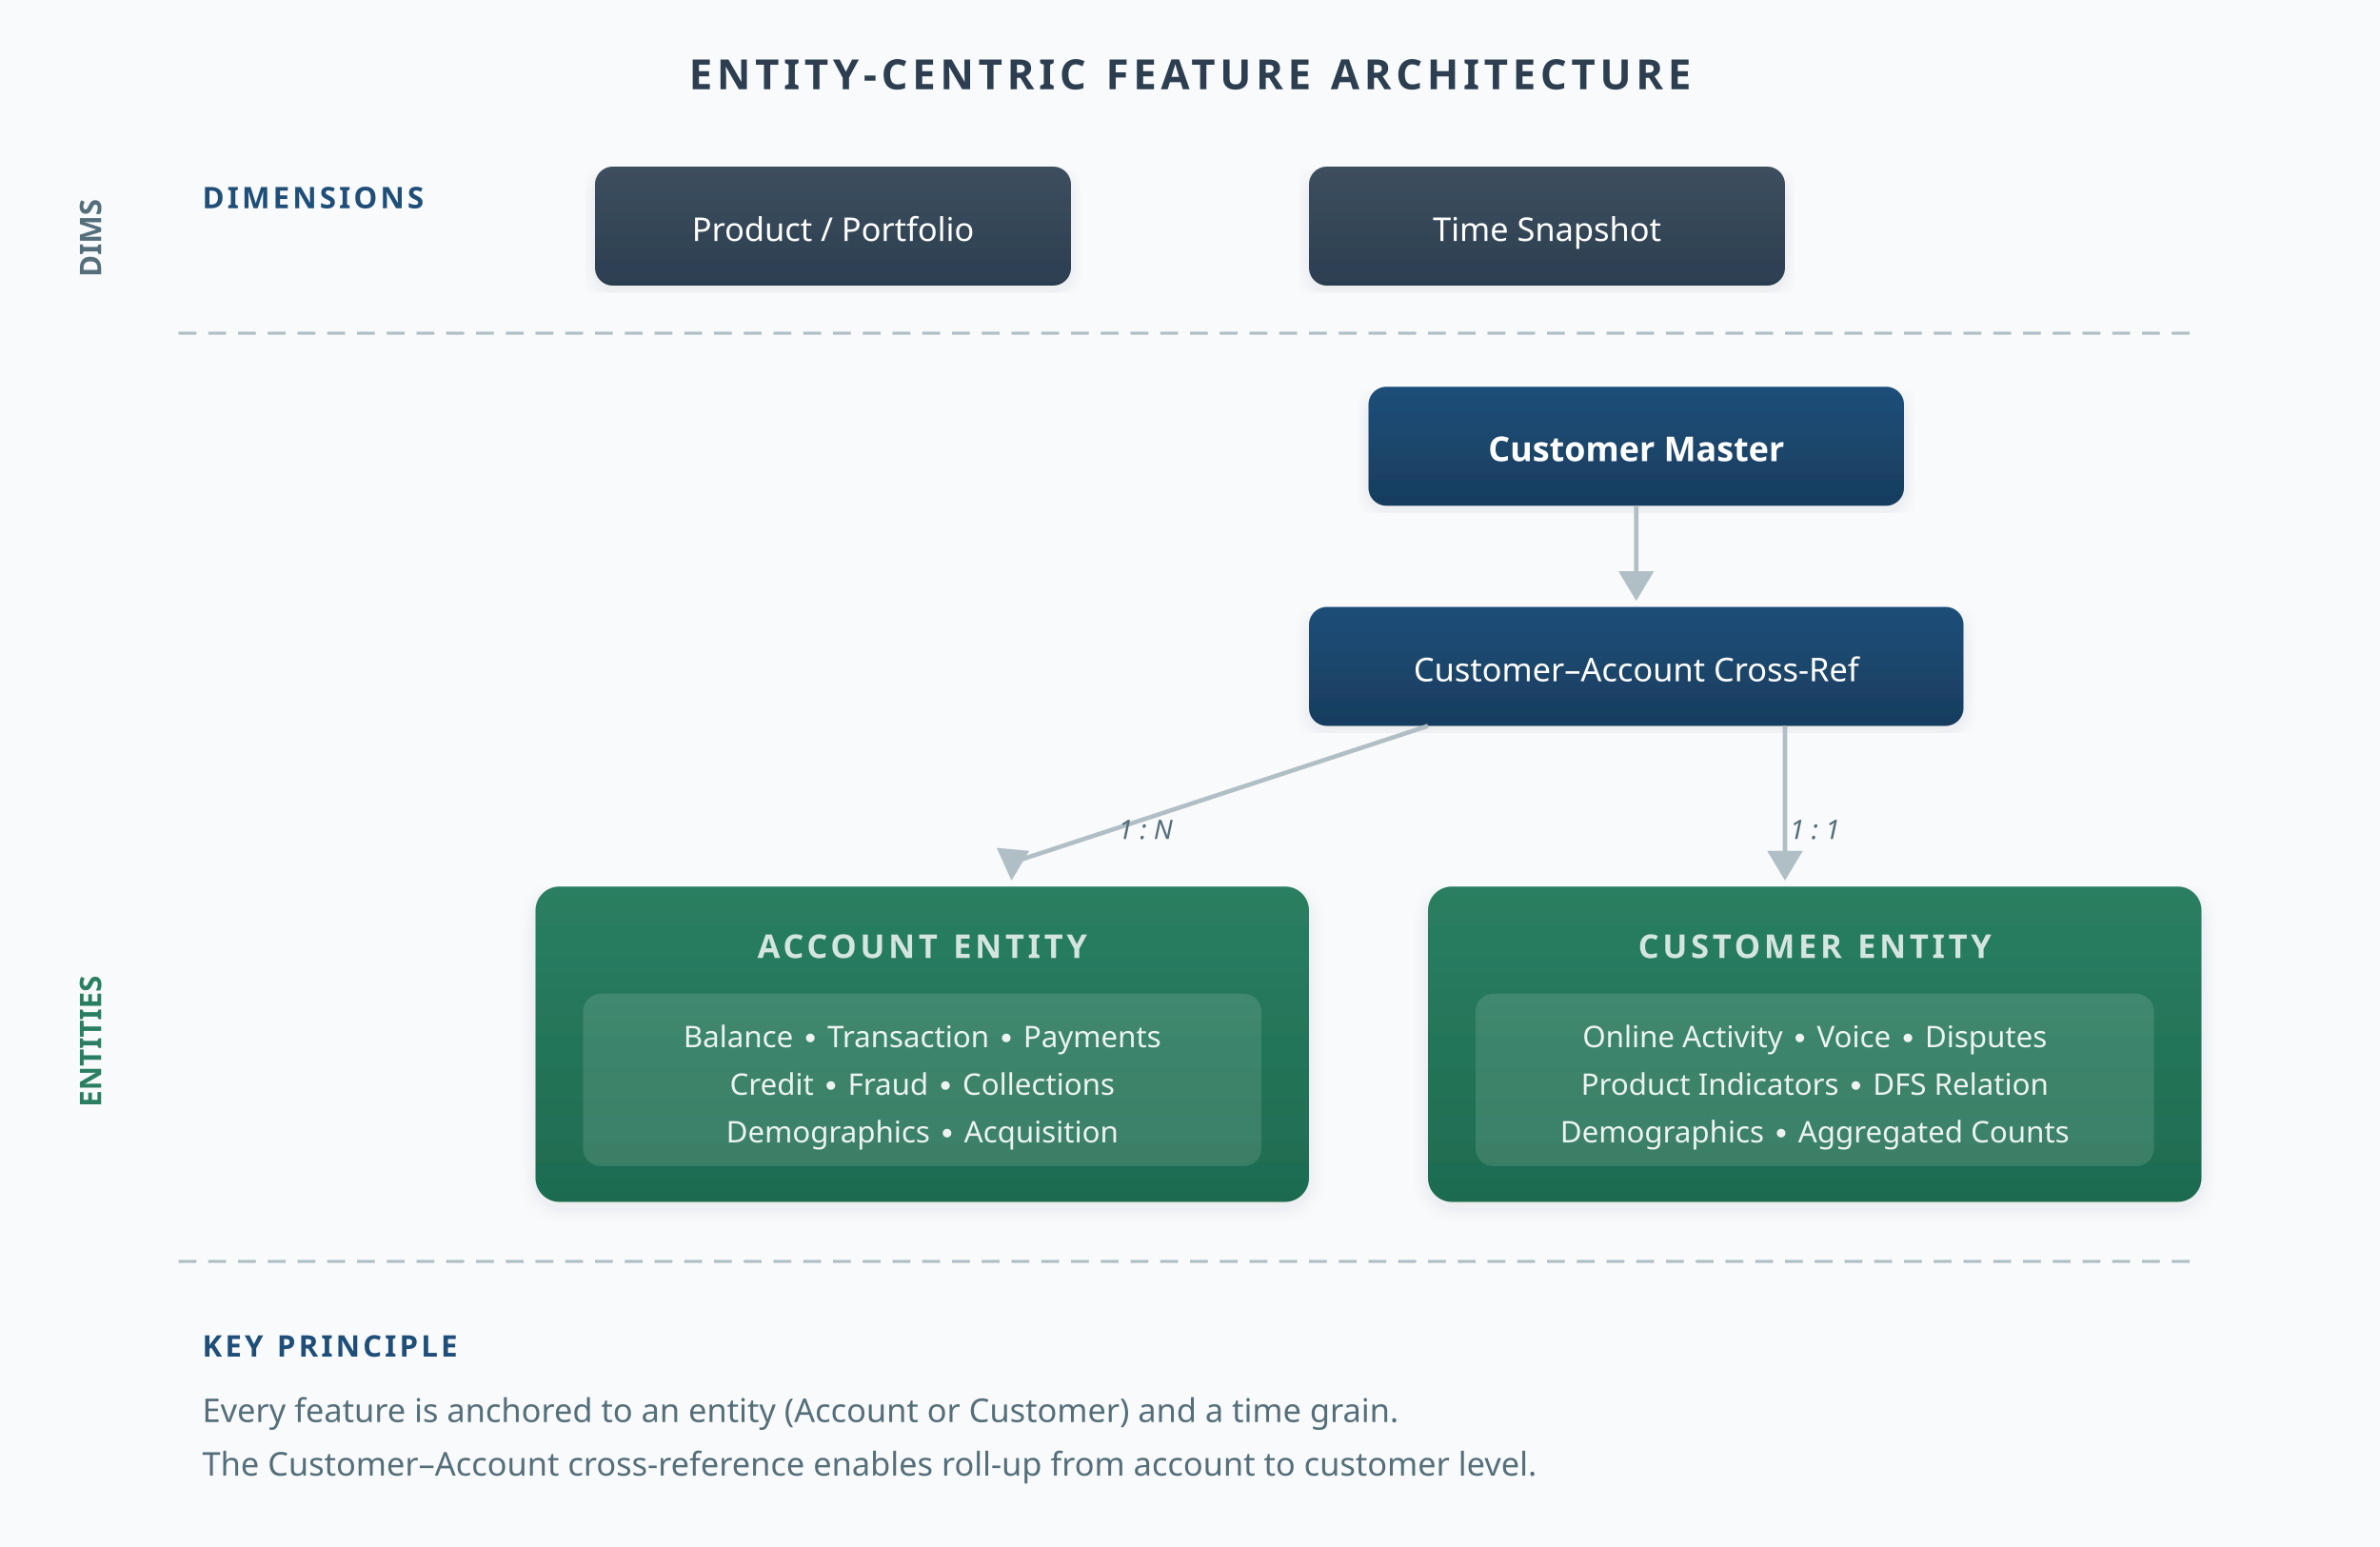
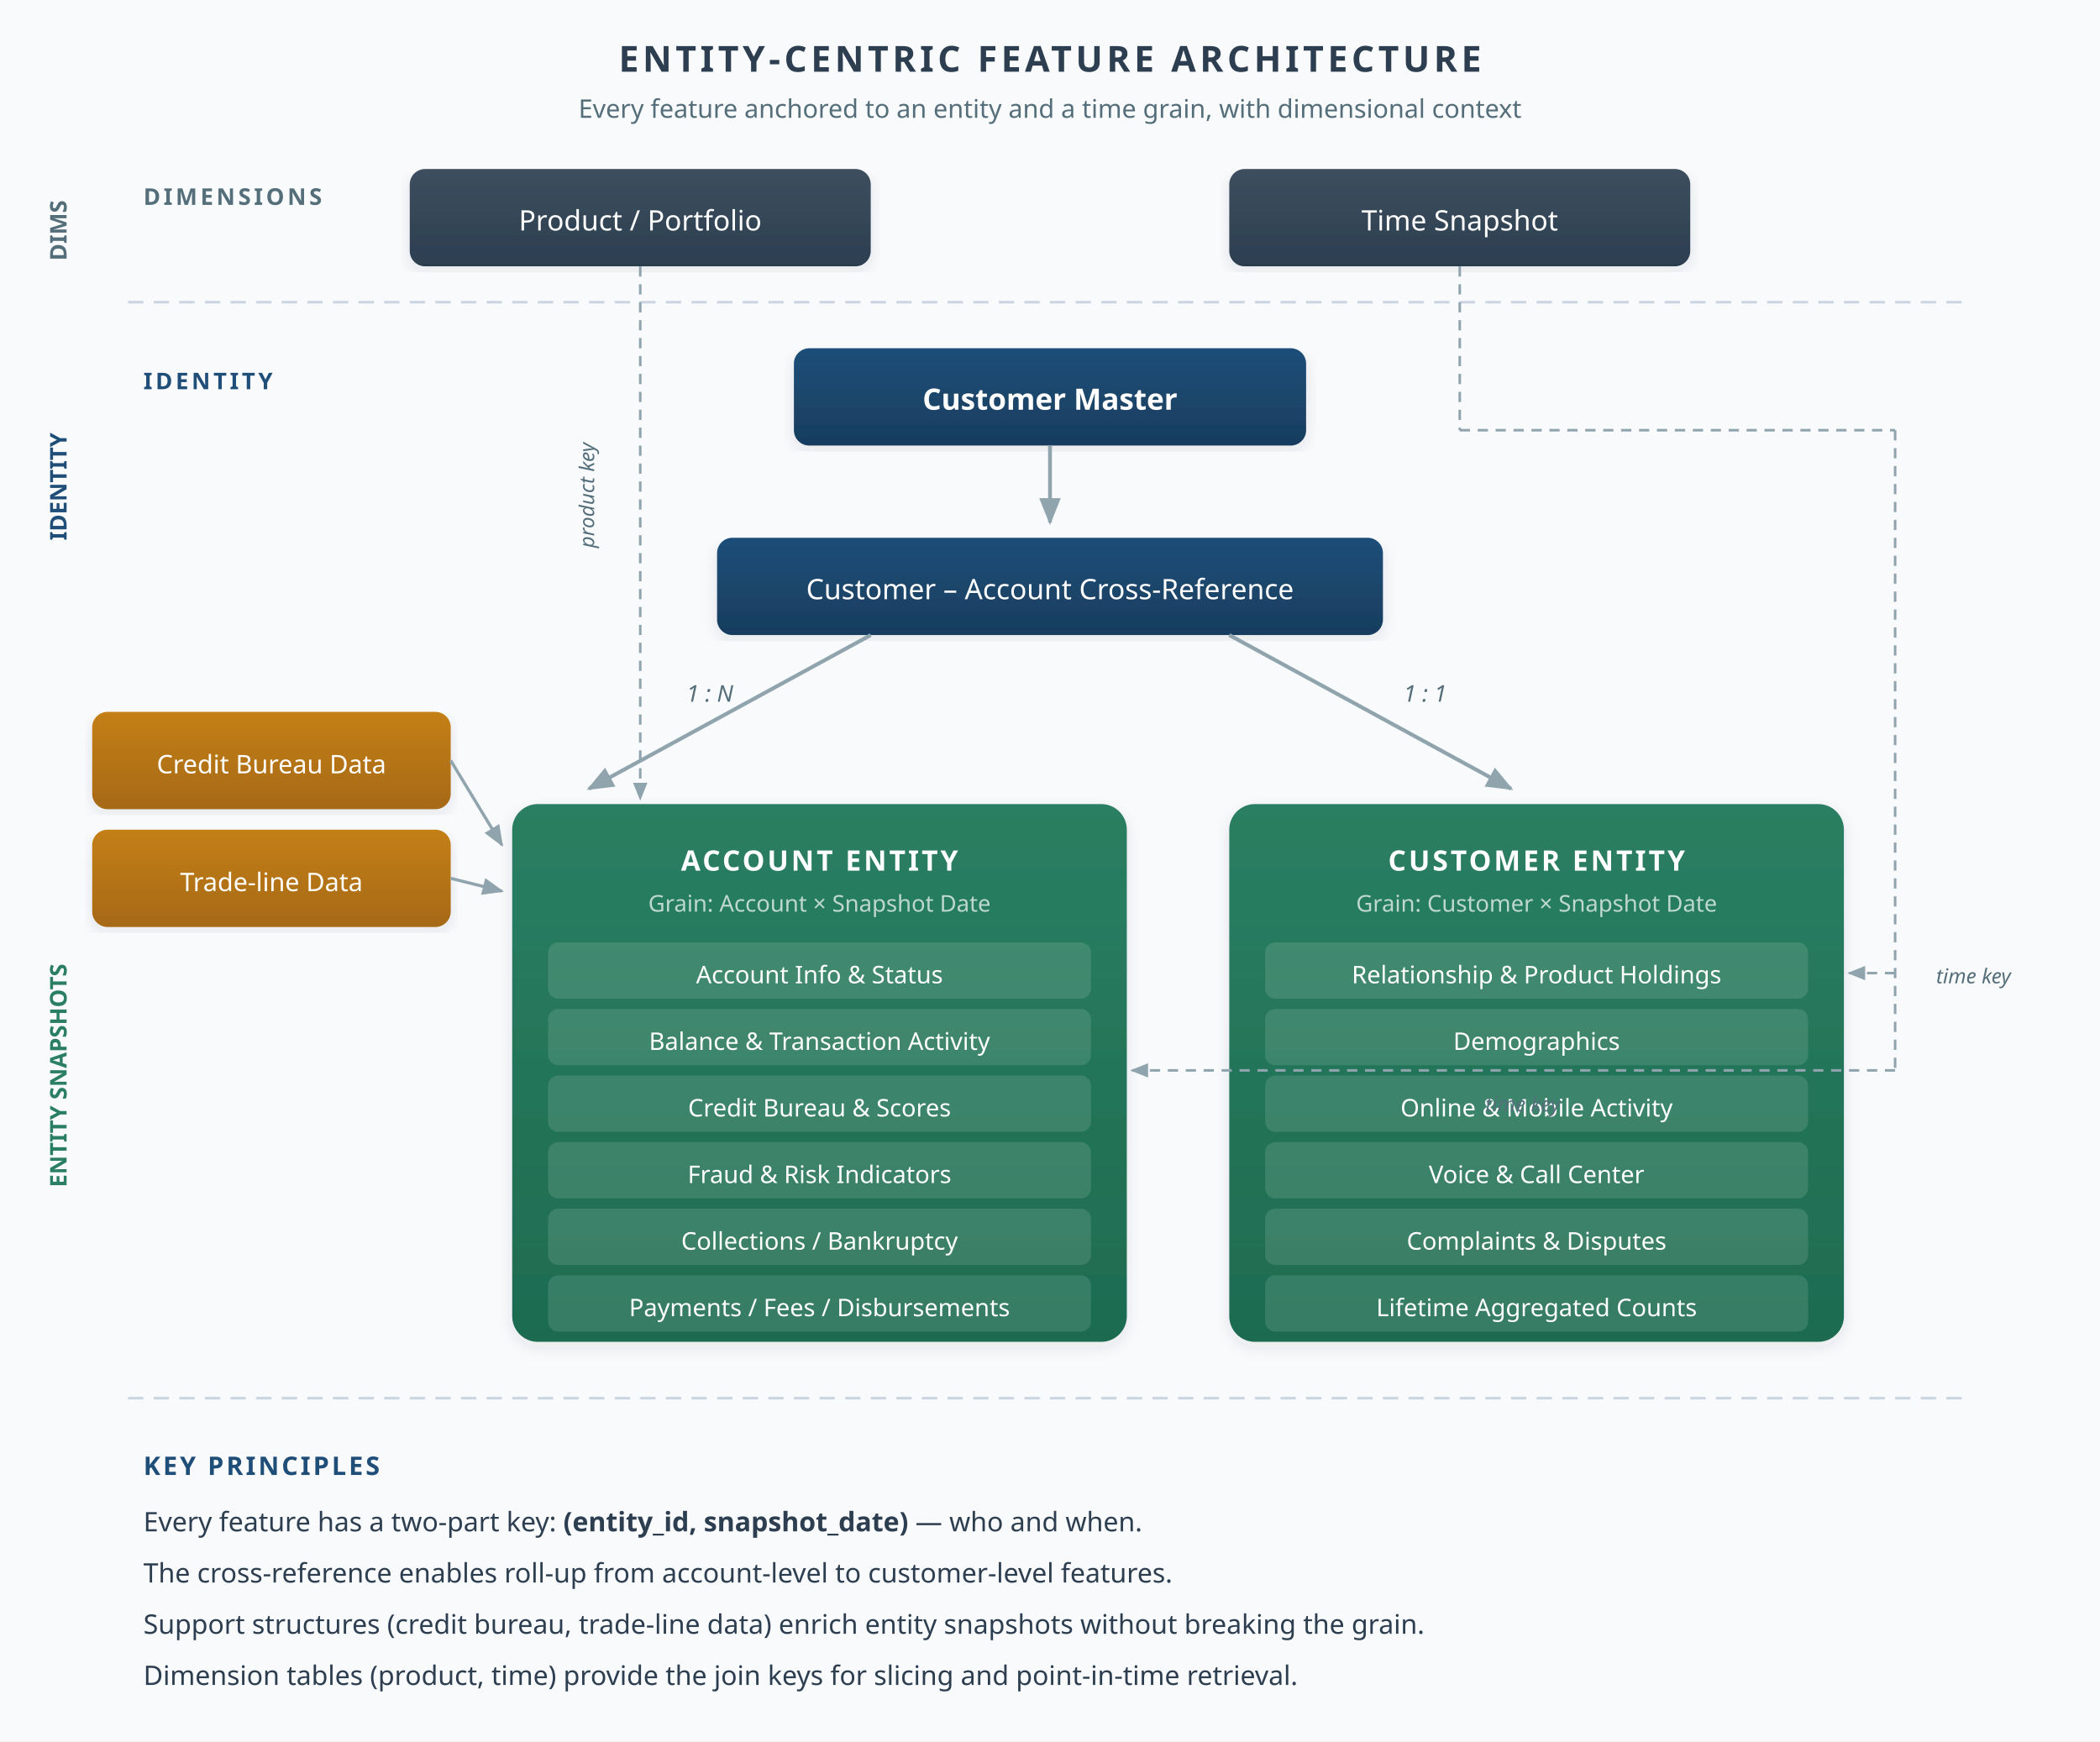
- <svg xmlns="http://www.w3.org/2000/svg" viewBox="0 0 800 520" font-family="'Segoe UI', system-ui, -apple-system, sans-serif">
+ <svg xmlns="http://www.w3.org/2000/svg" viewBox="0 0 820 680" font-family="'Segoe UI', system-ui, -apple-system, sans-serif">
  <defs>
    <linearGradient id="navyGrad" x1="0%" y1="0%" x2="0%" y2="100%">
      <stop offset="0%" style="stop-color:#1F4E79;stop-opacity:1" />
      <stop offset="100%" style="stop-color:#183D5E;stop-opacity:1" />
    </linearGradient>
    <linearGradient id="tealGrad" x1="0%" y1="0%" x2="0%" y2="100%">
      <stop offset="0%" style="stop-color:#2A7F62;stop-opacity:1" />
      <stop offset="100%" style="stop-color:#1E6B50;stop-opacity:1" />
    </linearGradient>
    <linearGradient id="slateGrad" x1="0%" y1="0%" x2="0%" y2="100%">
      <stop offset="0%" style="stop-color:#3D4F5F;stop-opacity:1" />
      <stop offset="100%" style="stop-color:#2C3E50;stop-opacity:1" />
    </linearGradient>
+     <linearGradient id="amberGrad" x1="0%" y1="0%" x2="0%" y2="100%">
+       <stop offset="0%" style="stop-color:#C47F17;stop-opacity:1" />
+       <stop offset="100%" style="stop-color:#A66914;stop-opacity:1" />
+     </linearGradient>
    <filter id="ds" x="-2%" y="-2%" width="104%" height="108%">
      <feDropShadow dx="0" dy="2" stdDeviation="3" flood-color="#2C3E50" flood-opacity="0.1" />
    </filter>
+     <marker id="arrowGray" viewBox="0 0 10 10" refX="9" refY="5" markerWidth="7" markerHeight="7" orient="auto-start-reverse">
+       <path d="M 0 1 L 10 5 L 0 9 z" fill="#90A4AE" />
+     </marker>
+     <marker id="arrowTeal" viewBox="0 0 10 10" refX="9" refY="5" markerWidth="7" markerHeight="7" orient="auto-start-reverse">
+       <path d="M 0 1 L 10 5 L 0 9 z" fill="#2A7F62" />
+     </marker>
  </defs>
-   <rect width="800" height="520" fill="#f9fafb" />
-   <text x="400" y="30" text-anchor="middle" fill="#2C3E50" font-size="14" font-weight="700" letter-spacing="1.5">ENTITY-CENTRIC FEATURE ARCHITECTURE</text>
-   <text x="68" y="70" fill="#1F4E79" font-size="10" font-weight="600" letter-spacing="1">DIMENSIONS</text>
-   <rect x="200" y="56" width="160" height="40" rx="6" fill="url(#slateGrad)" filter="url(#ds)" />
-   <text x="280" y="81" text-anchor="middle" fill="#fff" font-size="11" font-weight="500">Product / Portfolio</text>
-   <rect x="440" y="56" width="160" height="40" rx="6" fill="url(#slateGrad)" filter="url(#ds)" />
-   <text x="520" y="81" text-anchor="middle" fill="#fff" font-size="11" font-weight="500">Time Snapshot</text>
-   <line x1="60" y1="112" x2="740" y2="112" stroke="#B0BEC5" stroke-width="1" stroke-dasharray="6,4" />
-   <rect x="460" y="130" width="180" height="40" rx="6" fill="url(#navyGrad)" filter="url(#ds)" />
-   <text x="550" y="155" text-anchor="middle" fill="#fff" font-size="11.5" font-weight="600">Customer Master</text>
-   <line x1="550" y1="170" x2="550" y2="196" stroke="#B0BEC5" stroke-width="1.5" />
-   <polygon points="544,192 550,202 556,192" fill="#B0BEC5" />
-   <rect x="440" y="204" width="220" height="40" rx="6" fill="url(#navyGrad)" filter="url(#ds)" />
-   <text x="550" y="229" text-anchor="middle" fill="#fff" font-size="11" font-weight="500">Customer–Account Cross-Ref</text>
-   <line x1="480" y1="244" x2="340" y2="290" stroke="#B0BEC5" stroke-width="1.5" />
-   <polygon points="335,285 340,296 346,286" fill="#B0BEC5" />
-   <line x1="600" y1="244" x2="600" y2="290" stroke="#B0BEC5" stroke-width="1.5" />
-   <polygon points="594,286 600,296 606,286" fill="#B0BEC5" />
-   <rect x="180" y="298" width="260" height="106" rx="8" fill="url(#tealGrad)" filter="url(#ds)" />
-   <text x="310" y="322" text-anchor="middle" fill="#fff" font-size="11" font-weight="600" letter-spacing="1.2" opacity="0.8">ACCOUNT ENTITY</text>
-   <rect x="196" y="334" width="228" height="58" rx="6" fill="#fff" opacity="0.12" />
-   <text x="310" y="352" text-anchor="middle" fill="#fff" font-size="10" opacity="0.9">Balance ∙ Transaction ∙ Payments</text>
-   <text x="310" y="368" text-anchor="middle" fill="#fff" font-size="10" opacity="0.9">Credit ∙ Fraud ∙ Collections</text>
-   <text x="310" y="384" text-anchor="middle" fill="#fff" font-size="10" opacity="0.9">Demographics ∙ Acquisition</text>
-   <rect x="480" y="298" width="260" height="106" rx="8" fill="url(#tealGrad)" filter="url(#ds)" />
-   <text x="610" y="322" text-anchor="middle" fill="#fff" font-size="11" font-weight="600" letter-spacing="1.2" opacity="0.8">CUSTOMER ENTITY</text>
-   <rect x="496" y="334" width="228" height="58" rx="6" fill="#fff" opacity="0.12" />
-   <text x="610" y="352" text-anchor="middle" fill="#fff" font-size="10" opacity="0.9">Online Activity ∙ Voice ∙ Disputes</text>
-   <text x="610" y="368" text-anchor="middle" fill="#fff" font-size="10" opacity="0.9">Product Indicators ∙ DFS Relation</text>
-   <text x="610" y="384" text-anchor="middle" fill="#fff" font-size="10" opacity="0.9">Demographics ∙ Aggregated Counts</text>
-   <text x="385" y="282" text-anchor="middle" fill="#546E7A" font-size="9" font-style="italic">1 : N</text>
-   <text x="610" y="282" text-anchor="middle" fill="#546E7A" font-size="9" font-style="italic">1 : 1</text>
-   <line x1="60" y1="424" x2="740" y2="424" stroke="#B0BEC5" stroke-width="1" stroke-dasharray="6,4" />
-   <text x="68" y="456" fill="#1F4E79" font-size="10" font-weight="600" letter-spacing="1">KEY PRINCIPLE</text>
-   <text x="68" y="478" fill="#546E7A" font-size="11">Every feature is anchored to an entity (Account or Customer) and a time grain.</text>
-   <text x="68" y="496" fill="#546E7A" font-size="11">The Customer–Account cross-reference enables roll-up from account to customer level.</text>
-   <text x="34" y="350" text-anchor="middle" fill="#2A7F62" font-size="10" font-weight="600" transform="rotate(-90, 34, 350)">ENTITIES</text>
-   <text x="34" y="80" text-anchor="middle" fill="#546E7A" font-size="10" font-weight="600" transform="rotate(-90, 34, 80)">DIMS</text>
+   <rect width="820" height="680" fill="#f9fafb" />
+   <text x="410" y="28" text-anchor="middle" fill="#2C3E50" font-size="14" font-weight="700" letter-spacing="1.5">ENTITY-CENTRIC FEATURE ARCHITECTURE</text>
+   <text x="410" y="46" text-anchor="middle" fill="#546E7A" font-size="10">Every feature anchored to an entity and a time grain, with dimensional context</text>
+   <text x="56" y="80" fill="#546E7A" font-size="9" font-weight="600" letter-spacing="1.2">DIMENSIONS</text>
+   <rect x="160" y="66" width="180" height="38" rx="6" fill="url(#slateGrad)" filter="url(#ds)" />
+   <text x="250" y="90" text-anchor="middle" fill="#fff" font-size="11" font-weight="500">Product / Portfolio</text>
+   <rect x="480" y="66" width="180" height="38" rx="6" fill="url(#slateGrad)" filter="url(#ds)" />
+   <text x="570" y="90" text-anchor="middle" fill="#fff" font-size="11" font-weight="500">Time Snapshot</text>
+   <line x1="50" y1="118" x2="770" y2="118" stroke="#CBD5E1" stroke-width="1" stroke-dasharray="6,4" />
+   <text x="56" y="152" fill="#1F4E79" font-size="9" font-weight="600" letter-spacing="1.2">IDENTITY</text>
+   <rect x="310" y="136" width="200" height="38" rx="6" fill="url(#navyGrad)" filter="url(#ds)" />
+   <text x="410" y="160" text-anchor="middle" fill="#fff" font-size="11.5" font-weight="600">Customer Master</text>
+   <line x1="410" y1="174" x2="410" y2="204" stroke="#90A4AE" stroke-width="1.5" marker-end="url(#arrowGray)" />
+   <rect x="280" y="210" width="260" height="38" rx="6" fill="url(#navyGrad)" filter="url(#ds)" />
+   <text x="410" y="234" text-anchor="middle" fill="#fff" font-size="11" font-weight="500">Customer – Account Cross-Reference</text>
+   <line x1="340" y1="248" x2="230" y2="308" stroke="#90A4AE" stroke-width="1.5" marker-end="url(#arrowGray)" />
+   <text x="268" y="274" fill="#546E7A" font-size="9" font-style="italic">1 : N</text>
+   <line x1="480" y1="248" x2="590" y2="308" stroke="#90A4AE" stroke-width="1.5" marker-end="url(#arrowGray)" />
+   <text x="548" y="274" fill="#546E7A" font-size="9" font-style="italic">1 : 1</text>
+   <rect x="36" y="278" width="140" height="38" rx="6" fill="url(#amberGrad)" filter="url(#ds)" />
+   <text x="106" y="302" text-anchor="middle" fill="#fff" font-size="10" font-weight="500">Credit Bureau Data</text>
+   <rect x="36" y="324" width="140" height="38" rx="6" fill="url(#amberGrad)" filter="url(#ds)" />
+   <text x="106" y="348" text-anchor="middle" fill="#fff" font-size="10" font-weight="500">Trade-line Data</text>
+   <line x1="176" y1="297" x2="196" y2="330" stroke="#90A4AE" stroke-width="1.2" marker-end="url(#arrowGray)" />
+   <line x1="176" y1="343" x2="196" y2="348" stroke="#90A4AE" stroke-width="1.2" marker-end="url(#arrowGray)" />
+   <rect x="200" y="314" width="240" height="210" rx="10" fill="url(#tealGrad)" filter="url(#ds)" />
+   <text x="320" y="340" text-anchor="middle" fill="#fff" font-size="11" font-weight="700" letter-spacing="1">ACCOUNT ENTITY</text>
+   <text x="320" y="356" text-anchor="middle" fill="#fff" font-size="9" opacity="0.7">Grain: Account × Snapshot Date</text>
+   <rect x="214" y="368" width="212" height="22" rx="4" fill="#fff" opacity="0.12" />
+   <text x="320" y="384" text-anchor="middle" fill="#fff" font-size="9.5">Account Info &amp; Status</text>
+   <rect x="214" y="394" width="212" height="22" rx="4" fill="#fff" opacity="0.12" />
+   <text x="320" y="410" text-anchor="middle" fill="#fff" font-size="9.5">Balance &amp; Transaction Activity</text>
+   <rect x="214" y="420" width="212" height="22" rx="4" fill="#fff" opacity="0.12" />
+   <text x="320" y="436" text-anchor="middle" fill="#fff" font-size="9.5">Credit Bureau &amp; Scores</text>
+   <rect x="214" y="446" width="212" height="22" rx="4" fill="#fff" opacity="0.12" />
+   <text x="320" y="462" text-anchor="middle" fill="#fff" font-size="9.5">Fraud &amp; Risk Indicators</text>
+   <rect x="214" y="472" width="212" height="22" rx="4" fill="#fff" opacity="0.12" />
+   <text x="320" y="488" text-anchor="middle" fill="#fff" font-size="9.5">Collections / Bankruptcy</text>
+   <rect x="214" y="498" width="212" height="22" rx="4" fill="#fff" opacity="0.12" />
+   <text x="320" y="514" text-anchor="middle" fill="#fff" font-size="9.5">Payments / Fees / Disbursements</text>
+   <rect x="480" y="314" width="240" height="210" rx="10" fill="url(#tealGrad)" filter="url(#ds)" />
+   <text x="600" y="340" text-anchor="middle" fill="#fff" font-size="11" font-weight="700" letter-spacing="1">CUSTOMER ENTITY</text>
+   <text x="600" y="356" text-anchor="middle" fill="#fff" font-size="9" opacity="0.7">Grain: Customer × Snapshot Date</text>
+   <rect x="494" y="368" width="212" height="22" rx="4" fill="#fff" opacity="0.12" />
+   <text x="600" y="384" text-anchor="middle" fill="#fff" font-size="9.5">Relationship &amp; Product Holdings</text>
+   <rect x="494" y="394" width="212" height="22" rx="4" fill="#fff" opacity="0.12" />
+   <text x="600" y="410" text-anchor="middle" fill="#fff" font-size="9.5">Demographics</text>
+   <rect x="494" y="420" width="212" height="22" rx="4" fill="#fff" opacity="0.12" />
+   <text x="600" y="436" text-anchor="middle" fill="#fff" font-size="9.5">Online &amp; Mobile Activity</text>
+   <rect x="494" y="446" width="212" height="22" rx="4" fill="#fff" opacity="0.12" />
+   <text x="600" y="462" text-anchor="middle" fill="#fff" font-size="9.5">Voice &amp; Call Center</text>
+   <rect x="494" y="472" width="212" height="22" rx="4" fill="#fff" opacity="0.12" />
+   <text x="600" y="488" text-anchor="middle" fill="#fff" font-size="9.5">Complaints &amp; Disputes</text>
+   <rect x="494" y="498" width="212" height="22" rx="4" fill="#fff" opacity="0.12" />
+   <text x="600" y="514" text-anchor="middle" fill="#fff" font-size="9.5">Lifetime Aggregated Counts</text>
+   <line x1="250" y1="104" x2="250" y2="312" stroke="#90A4AE" stroke-width="1" stroke-dasharray="4,3" marker-end="url(#arrowGray)" />
+   <line x1="570" y1="104" x2="570" y2="168" stroke="#90A4AE" stroke-width="1" stroke-dasharray="4,3" />
+   <line x1="570" y1="168" x2="740" y2="168" stroke="#90A4AE" stroke-width="1" stroke-dasharray="4,3" />
+   <line x1="740" y1="168" x2="740" y2="418" stroke="#90A4AE" stroke-width="1" stroke-dasharray="4,3" />
+   <line x1="740" y1="380" x2="722" y2="380" stroke="#90A4AE" stroke-width="1" stroke-dasharray="4,3" marker-end="url(#arrowGray)" />
+   <line x1="740" y1="418" x2="442" y2="418" stroke="#90A4AE" stroke-width="1" stroke-dasharray="4,3" marker-end="url(#arrowGray)" />
+   <text x="756" y="384" fill="#546E7A" font-size="8" font-style="italic">time key</text>
+   <text x="580" y="434" fill="#546E7A" font-size="8" font-style="italic">time key</text>
+   <text x="232" y="214" fill="#546E7A" font-size="8" font-style="italic" transform="rotate(-90,232,214)">product key</text>
+   <line x1="50" y1="546" x2="770" y2="546" stroke="#CBD5E1" stroke-width="1" stroke-dasharray="6,4" />
+   <text x="56" y="576" fill="#1F4E79" font-size="10" font-weight="600" letter-spacing="1">KEY PRINCIPLES</text>
+   <text x="56" y="598" fill="#2C3E50" font-size="10.5">Every feature has a two-part key: <tspan font-weight="600">(entity_id, snapshot_date)</tspan> — who and when.</text>
+   <text x="56" y="618" fill="#2C3E50" font-size="10.5">The cross-reference enables roll-up from account-level to customer-level features.</text>
+   <text x="56" y="638" fill="#2C3E50" font-size="10.5">Support structures (credit bureau, trade-line data) enrich entity snapshots without breaking the grain.</text>
+   <text x="56" y="658" fill="#2C3E50" font-size="10.5">Dimension tables (product, time) provide the join keys for slicing and point-in-time retrieval.</text>
+   <text x="26" y="90" text-anchor="middle" fill="#546E7A" font-size="9" font-weight="600" transform="rotate(-90, 26, 90)">DIMS</text>
+   <text x="26" y="190" text-anchor="middle" fill="#1F4E79" font-size="9" font-weight="600" transform="rotate(-90, 26, 190)">IDENTITY</text>
+   <text x="26" y="420" text-anchor="middle" fill="#2A7F62" font-size="9" font-weight="600" transform="rotate(-90, 26, 420)">ENTITY SNAPSHOTS</text>
</svg>
